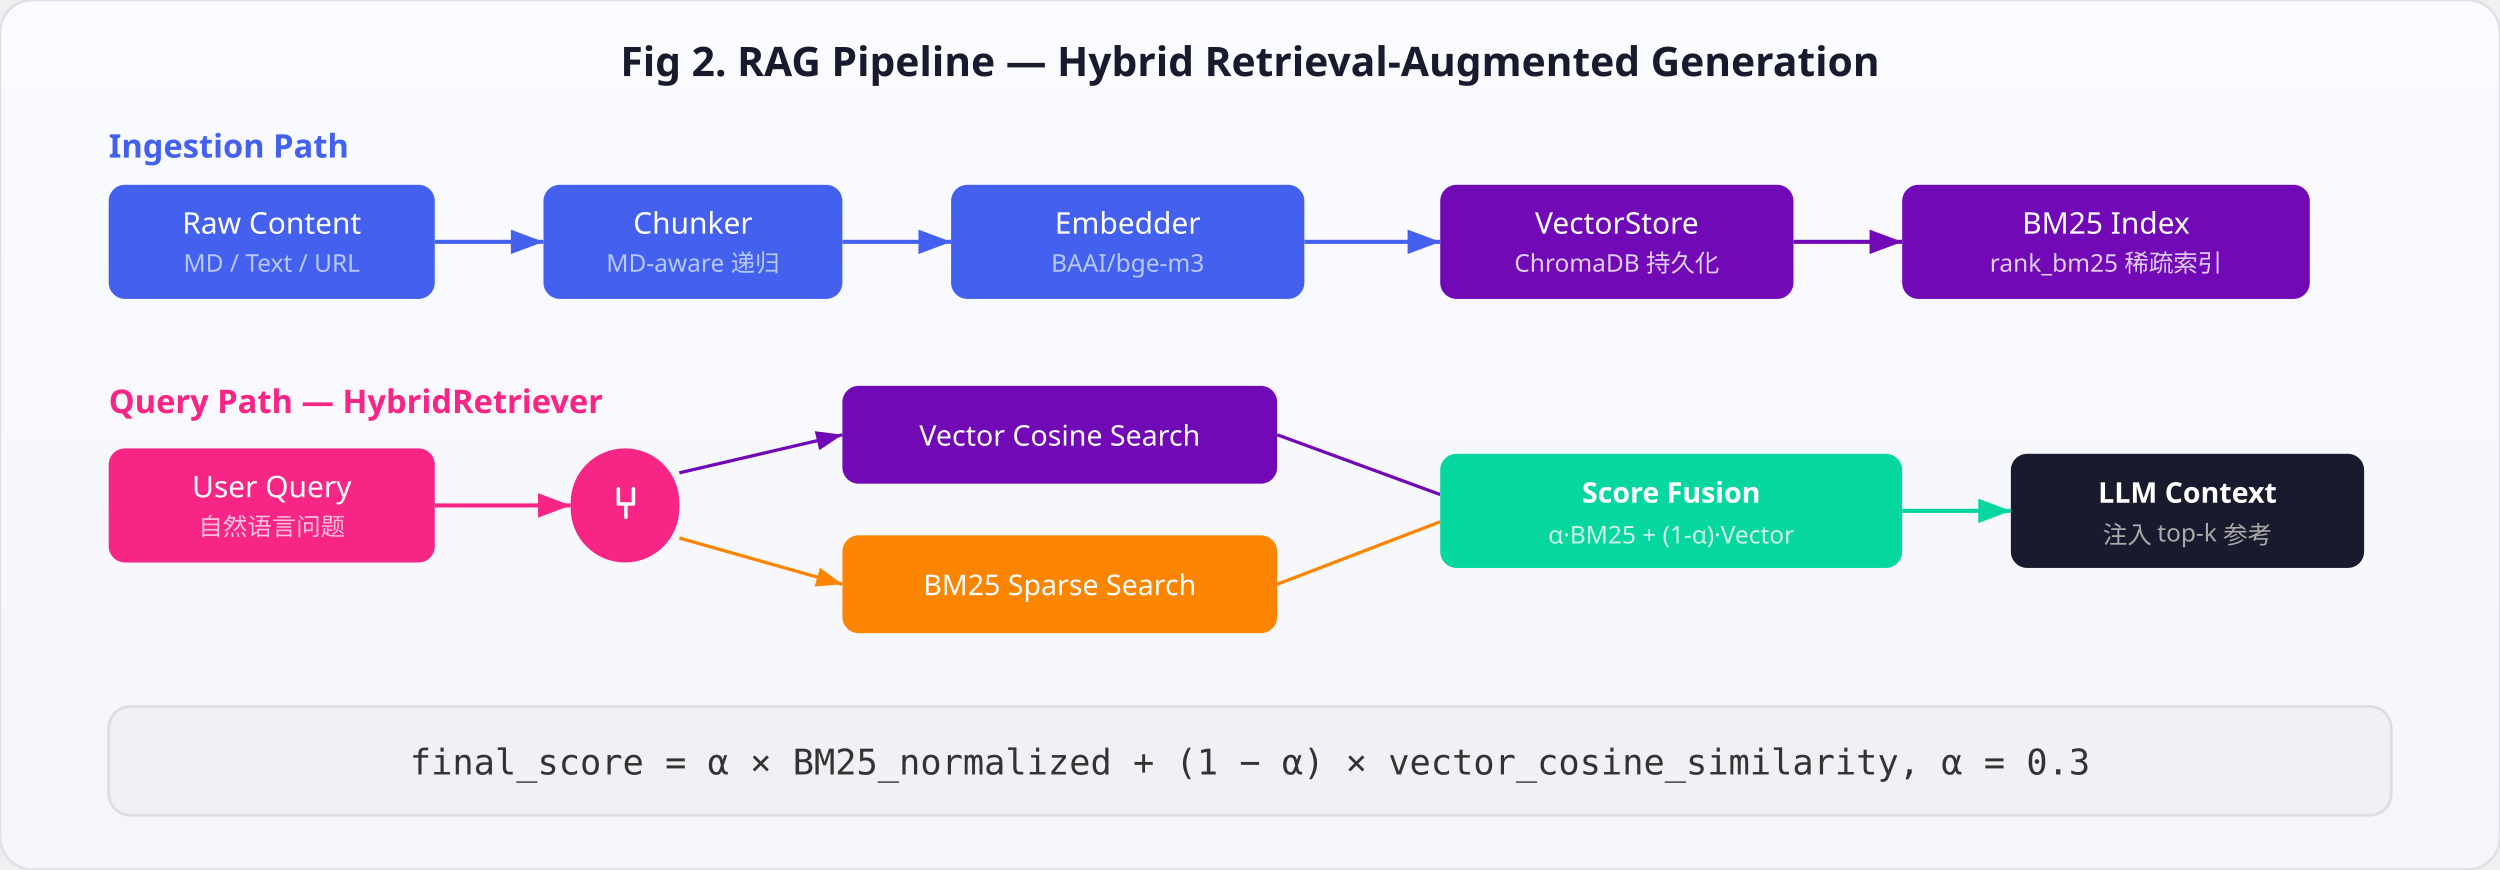
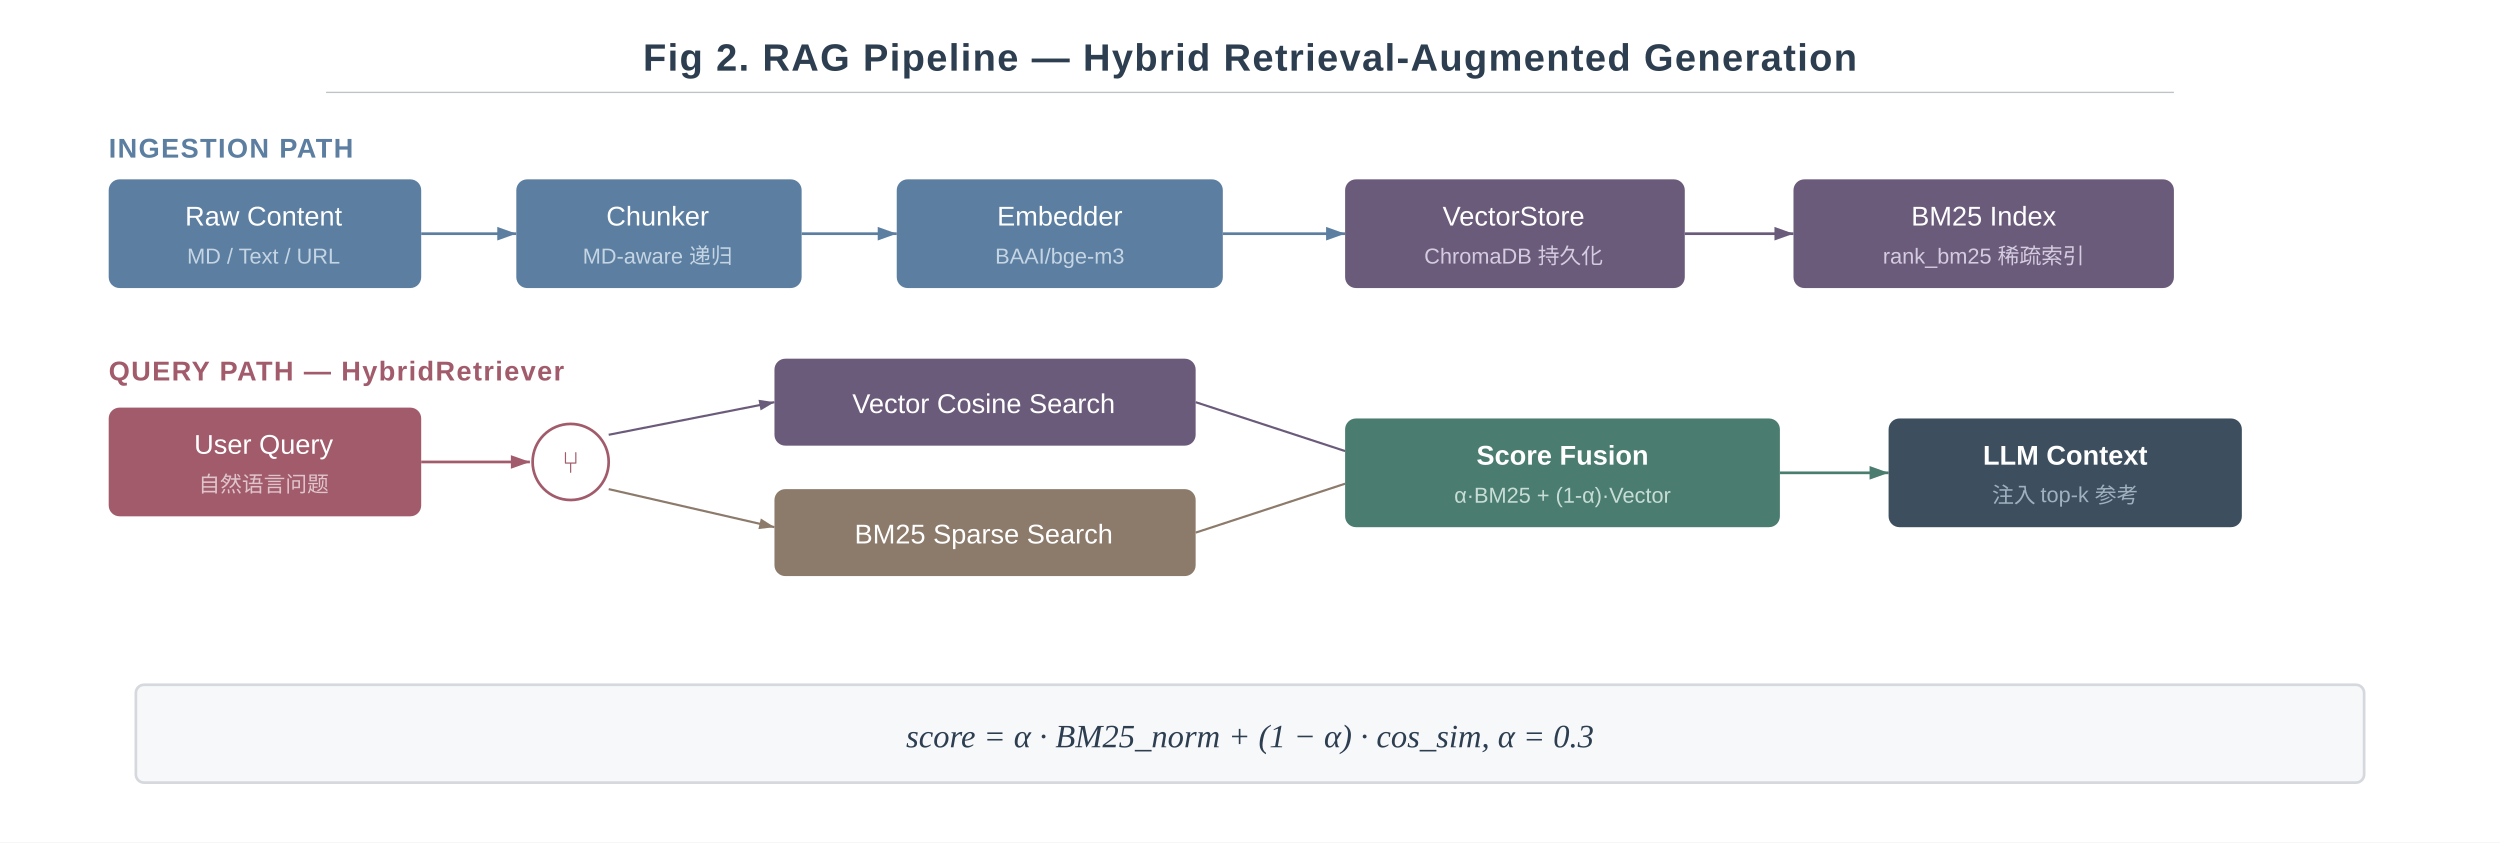
- <svg xmlns="http://www.w3.org/2000/svg" viewBox="0 0 920 320" width="920" height="320" font-family="Segoe UI, PingFang SC, Microsoft YaHei, sans-serif">
+ <svg xmlns="http://www.w3.org/2000/svg" viewBox="0 0 920 310" width="920" height="310" font-family="Helvetica Neue, Arial, PingFang SC, Microsoft YaHei, sans-serif">
  <defs>
-     <marker id="a1" markerWidth="8" markerHeight="6" refX="8" refY="3" orient="auto">
-       <path d="M0,0 L8,3 L0,6" fill="#4361ee" />
+     <marker id="a1" markerWidth="7" markerHeight="5" refX="7" refY="2.5" orient="auto">
+       <path d="M0,0 L7,2.5 L0,5" fill="#5b7ea1" />
    </marker>
-     <marker id="a2" markerWidth="8" markerHeight="6" refX="8" refY="3" orient="auto">
-       <path d="M0,0 L8,3 L0,6" fill="#7209b7" />
+     <marker id="a2" markerWidth="7" markerHeight="5" refX="7" refY="2.5" orient="auto">
+       <path d="M0,0 L7,2.5 L0,5" fill="#6b5b7b" />
    </marker>
-     <marker id="a3" markerWidth="8" markerHeight="6" refX="8" refY="3" orient="auto">
-       <path d="M0,0 L8,3 L0,6" fill="#f72585" />
+     <marker id="a3" markerWidth="7" markerHeight="5" refX="7" refY="2.5" orient="auto">
+       <path d="M0,0 L7,2.5 L0,5" fill="#a15b6b" />
    </marker>
-     <marker id="a4" markerWidth="8" markerHeight="6" refX="8" refY="3" orient="auto">
-       <path d="M0,0 L8,3 L0,6" fill="#fb8500" />
+     <marker id="a4" markerWidth="7" markerHeight="5" refX="7" refY="2.5" orient="auto">
+       <path d="M0,0 L7,2.5 L0,5" fill="#8c7a6b" />
    </marker>
-     <marker id="a5" markerWidth="8" markerHeight="6" refX="8" refY="3" orient="auto">
-       <path d="M0,0 L8,3 L0,6" fill="#06d6a0" />
+     <marker id="a5" markerWidth="7" markerHeight="5" refX="7" refY="2.5" orient="auto">
+       <path d="M0,0 L7,2.5 L0,5" fill="#4a7c6f" />
    </marker>
-     <linearGradient id="bg2" x1="0" y1="0" x2="0" y2="1">
-       <stop offset="0%" stop-color="#fafbff" />
-       <stop offset="100%" stop-color="#f5f5fa" />
-     </linearGradient>
  </defs>
-   <rect width="920" height="320" rx="12" fill="url(#bg2)" stroke="#e0e0e8" stroke-width="1" />
-   <text x="460" y="28" font-size="15" fill="#1a1a2e" text-anchor="middle" font-weight="700">Fig 2. RAG Pipeline — Hybrid Retrieval-Augmented Generation</text>
-   <text x="40" y="58" font-size="12" fill="#4361ee" font-weight="600">Ingestion Path</text>
-   <rect x="40" y="68" width="120" height="42" rx="6" fill="#4361ee" />
-   <text x="100" y="86" font-size="11" fill="#fff" text-anchor="middle" font-weight="500">Raw Content</text>
-   <text x="100" y="100" font-size="9" fill="#b8c9ff" text-anchor="middle">MD / Text / URL</text>
-   <line x1="160" y1="89" x2="200" y2="89" stroke="#4361ee" stroke-width="1.5" marker-end="url(#a1)" />
-   <rect x="200" y="68" width="110" height="42" rx="6" fill="#4361ee" />
-   <text x="255" y="86" font-size="11" fill="#fff" text-anchor="middle" font-weight="500">Chunker</text>
-   <text x="255" y="100" font-size="9" fill="#b8c9ff" text-anchor="middle">MD-aware 递归</text>
-   <line x1="310" y1="89" x2="350" y2="89" stroke="#4361ee" stroke-width="1.5" marker-end="url(#a1)" />
-   <rect x="350" y="68" width="130" height="42" rx="6" fill="#4361ee" />
-   <text x="415" y="86" font-size="11" fill="#fff" text-anchor="middle" font-weight="500">Embedder</text>
-   <text x="415" y="100" font-size="9" fill="#b8c9ff" text-anchor="middle">BAAI/bge-m3</text>
-   <line x1="480" y1="89" x2="530" y2="89" stroke="#4361ee" stroke-width="1.5" marker-end="url(#a1)" />
-   <rect x="530" y="68" width="130" height="42" rx="6" fill="#7209b7" />
-   <text x="595" y="86" font-size="11" fill="#fff" text-anchor="middle" font-weight="500">VectorStore</text>
-   <text x="595" y="100" font-size="9" fill="#e0cfef" text-anchor="middle">ChromaDB 持久化</text>
-   <line x1="660" y1="89" x2="700" y2="89" stroke="#7209b7" stroke-width="1.5" marker-end="url(#a2)" />
-   <rect x="700" y="68" width="150" height="42" rx="6" fill="#7209b7" />
-   <text x="775" y="86" font-size="11" fill="#fff" text-anchor="middle" font-weight="500">BM25 Index</text>
-   <text x="775" y="100" font-size="9" fill="#e0cfef" text-anchor="middle">rank_bm25 稀疏索引</text>
-   <text x="40" y="152" font-size="12" fill="#f72585" font-weight="600">Query Path — HybridRetriever</text>
-   <rect x="40" y="165" width="120" height="42" rx="6" fill="#f72585" />
-   <text x="100" y="183" font-size="11" fill="#fff" text-anchor="middle" font-weight="500">User Query</text>
-   <text x="100" y="197" font-size="9" fill="#ffc2dd" text-anchor="middle">自然语言问题</text>
-   <line x1="160" y1="186" x2="210" y2="186" stroke="#f72585" stroke-width="1.5" marker-end="url(#a3)" />
-   <rect x="210" y="165" width="40" height="42" rx="20" fill="#f72585" />
-   <text x="230" y="191" font-size="16" fill="#fff" text-anchor="middle" font-weight="700">⑂</text>
-   <line x1="250" y1="174" x2="310" y2="160" stroke="#7209b7" stroke-width="1.2" marker-end="url(#a2)" />
-   <rect x="310" y="142" width="160" height="36" rx="6" fill="#7209b7" />
-   <text x="390" y="164" font-size="10.5" fill="#fff" text-anchor="middle">Vector Cosine Search</text>
-   <line x1="250" y1="198" x2="310" y2="215" stroke="#fb8500" stroke-width="1.2" marker-end="url(#a4)" />
-   <rect x="310" y="197" width="160" height="36" rx="6" fill="#fb8500" />
-   <text x="390" y="219" font-size="10.5" fill="#fff" text-anchor="middle">BM25 Sparse Search</text>
-   <line x1="470" y1="160" x2="530" y2="182" stroke="#7209b7" stroke-width="1.2" />
-   <line x1="470" y1="215" x2="530" y2="192" stroke="#fb8500" stroke-width="1.2" />
-   <rect x="530" y="167" width="170" height="42" rx="6" fill="#06d6a0" />
-   <text x="615" y="185" font-size="10.5" fill="#fff" text-anchor="middle" font-weight="600">Score Fusion</text>
-   <text x="615" y="200" font-size="9" fill="#d0f5e7" text-anchor="middle">α·BM25 + (1-α)·Vector</text>
-   <line x1="700" y1="188" x2="740" y2="188" stroke="#06d6a0" stroke-width="1.5" marker-end="url(#a5)" />
-   <rect x="740" y="167" width="130" height="42" rx="6" fill="#1a1a2e" />
-   <text x="805" y="185" font-size="10.5" fill="#fff" text-anchor="middle" font-weight="600">LLM Context</text>
-   <text x="805" y="200" font-size="9" fill="#aaa" text-anchor="middle">注入 top-k 参考</text>
-   <rect x="40" y="260" width="840" height="40" rx="8" fill="#f0f1f5" stroke="#ddd" />
-   <text x="460" y="285" font-size="13" text-anchor="middle" font-family="Consolas, JetBrains Mono, monospace" fill="#333">
-     final_score = α × BM25_normalized + (1 − α) × vector_cosine_similarity,  α = 0.3
+   <rect width="920" height="310" fill="#ffffff" />
+   <text x="460" y="26" font-size="14" fill="#2c3e50" text-anchor="middle" font-weight="700" letter-spacing="0.5">Fig 2.  RAG Pipeline — Hybrid Retrieval-Augmented Generation</text>
+   <line x1="120" y1="34" x2="800" y2="34" stroke="#bdc3c7" stroke-width="0.5" />
+   <text x="40" y="58" font-size="10" fill="#5b7ea1" font-weight="600" letter-spacing="0.5">INGESTION PATH</text>
+   <rect x="40" y="66" width="115" height="40" rx="4" fill="#5b7ea1" />
+   <text x="97" y="83" font-size="10" fill="#fff" text-anchor="middle" font-weight="500">Raw Content</text>
+   <text x="97" y="97" font-size="8" fill="#c5d5e4" text-anchor="middle">MD / Text / URL</text>
+   <line x1="155" y1="86" x2="190" y2="86" stroke="#5b7ea1" stroke-width="1" marker-end="url(#a1)" />
+   <rect x="190" y="66" width="105" height="40" rx="4" fill="#5b7ea1" />
+   <text x="242" y="83" font-size="10" fill="#fff" text-anchor="middle" font-weight="500">Chunker</text>
+   <text x="242" y="97" font-size="8" fill="#c5d5e4" text-anchor="middle">MD-aware 递归</text>
+   <line x1="295" y1="86" x2="330" y2="86" stroke="#5b7ea1" stroke-width="1" marker-end="url(#a1)" />
+   <rect x="330" y="66" width="120" height="40" rx="4" fill="#5b7ea1" />
+   <text x="390" y="83" font-size="10" fill="#fff" text-anchor="middle" font-weight="500">Embedder</text>
+   <text x="390" y="97" font-size="8" fill="#c5d5e4" text-anchor="middle">BAAI/bge-m3</text>
+   <line x1="450" y1="86" x2="495" y2="86" stroke="#5b7ea1" stroke-width="1" marker-end="url(#a1)" />
+   <rect x="495" y="66" width="125" height="40" rx="4" fill="#6b5b7b" />
+   <text x="557" y="83" font-size="10" fill="#fff" text-anchor="middle" font-weight="500">VectorStore</text>
+   <text x="557" y="97" font-size="8" fill="#d4cce0" text-anchor="middle">ChromaDB 持久化</text>
+   <line x1="620" y1="86" x2="660" y2="86" stroke="#6b5b7b" stroke-width="1" marker-end="url(#a2)" />
+   <rect x="660" y="66" width="140" height="40" rx="4" fill="#6b5b7b" />
+   <text x="730" y="83" font-size="10" fill="#fff" text-anchor="middle" font-weight="500">BM25 Index</text>
+   <text x="730" y="97" font-size="8" fill="#d4cce0" text-anchor="middle">rank_bm25 稀疏索引</text>
+   <text x="40" y="140" font-size="10" fill="#a15b6b" font-weight="600" letter-spacing="0.5">QUERY PATH — HybridRetriever</text>
+   <rect x="40" y="150" width="115" height="40" rx="4" fill="#a15b6b" />
+   <text x="97" y="167" font-size="10" fill="#fff" text-anchor="middle" font-weight="500">User Query</text>
+   <text x="97" y="181" font-size="8" fill="#dfc5cb" text-anchor="middle">自然语言问题</text>
+   <line x1="155" y1="170" x2="195" y2="170" stroke="#a15b6b" stroke-width="1" marker-end="url(#a3)" />
+   <circle cx="210" cy="170" r="14" fill="none" stroke="#a15b6b" stroke-width="1" />
+   <text x="210" y="174" font-size="11" fill="#a15b6b" text-anchor="middle" font-weight="600">⑂</text>
+   <line x1="224" y1="160" x2="285" y2="148" stroke="#6b5b7b" stroke-width="0.8" marker-end="url(#a2)" />
+   <rect x="285" y="132" width="155" height="32" rx="4" fill="#6b5b7b" />
+   <text x="362" y="152" font-size="10" fill="#fff" text-anchor="middle">Vector Cosine Search</text>
+   <line x1="224" y1="180" x2="285" y2="194" stroke="#8c7a6b" stroke-width="0.8" marker-end="url(#a4)" />
+   <rect x="285" y="180" width="155" height="32" rx="4" fill="#8c7a6b" />
+   <text x="362" y="200" font-size="10" fill="#fff" text-anchor="middle">BM25 Sparse Search</text>
+   <line x1="440" y1="148" x2="495" y2="166" stroke="#6b5b7b" stroke-width="0.8" />
+   <line x1="440" y1="196" x2="495" y2="178" stroke="#8c7a6b" stroke-width="0.8" />
+   <rect x="495" y="154" width="160" height="40" rx="4" fill="#4a7c6f" />
+   <text x="575" y="171" font-size="10" fill="#fff" text-anchor="middle" font-weight="600">Score Fusion</text>
+   <text x="575" y="185" font-size="8" fill="#c8ddd6" text-anchor="middle">α·BM25 + (1-α)·Vector</text>
+   <line x1="655" y1="174" x2="695" y2="174" stroke="#4a7c6f" stroke-width="1" marker-end="url(#a5)" />
+   <rect x="695" y="154" width="130" height="40" rx="4" fill="#3d4f5f" />
+   <text x="760" y="171" font-size="10" fill="#fff" text-anchor="middle" font-weight="600">LLM Context</text>
+   <text x="760" y="185" font-size="8" fill="#a0b0be" text-anchor="middle">注入 top-k 参考</text>
+   <rect x="50" y="252" width="820" height="36" rx="3" fill="#f7f8fa" stroke="#d5d8dc" />
+   <text x="460" y="275" font-size="12" text-anchor="middle" font-family="Georgia, Times New Roman, serif" fill="#2c3e50" font-style="italic">
+     score = α · BM25_norm + (1 − α) · cos_sim,   α = 0.3
  </text>
</svg>
